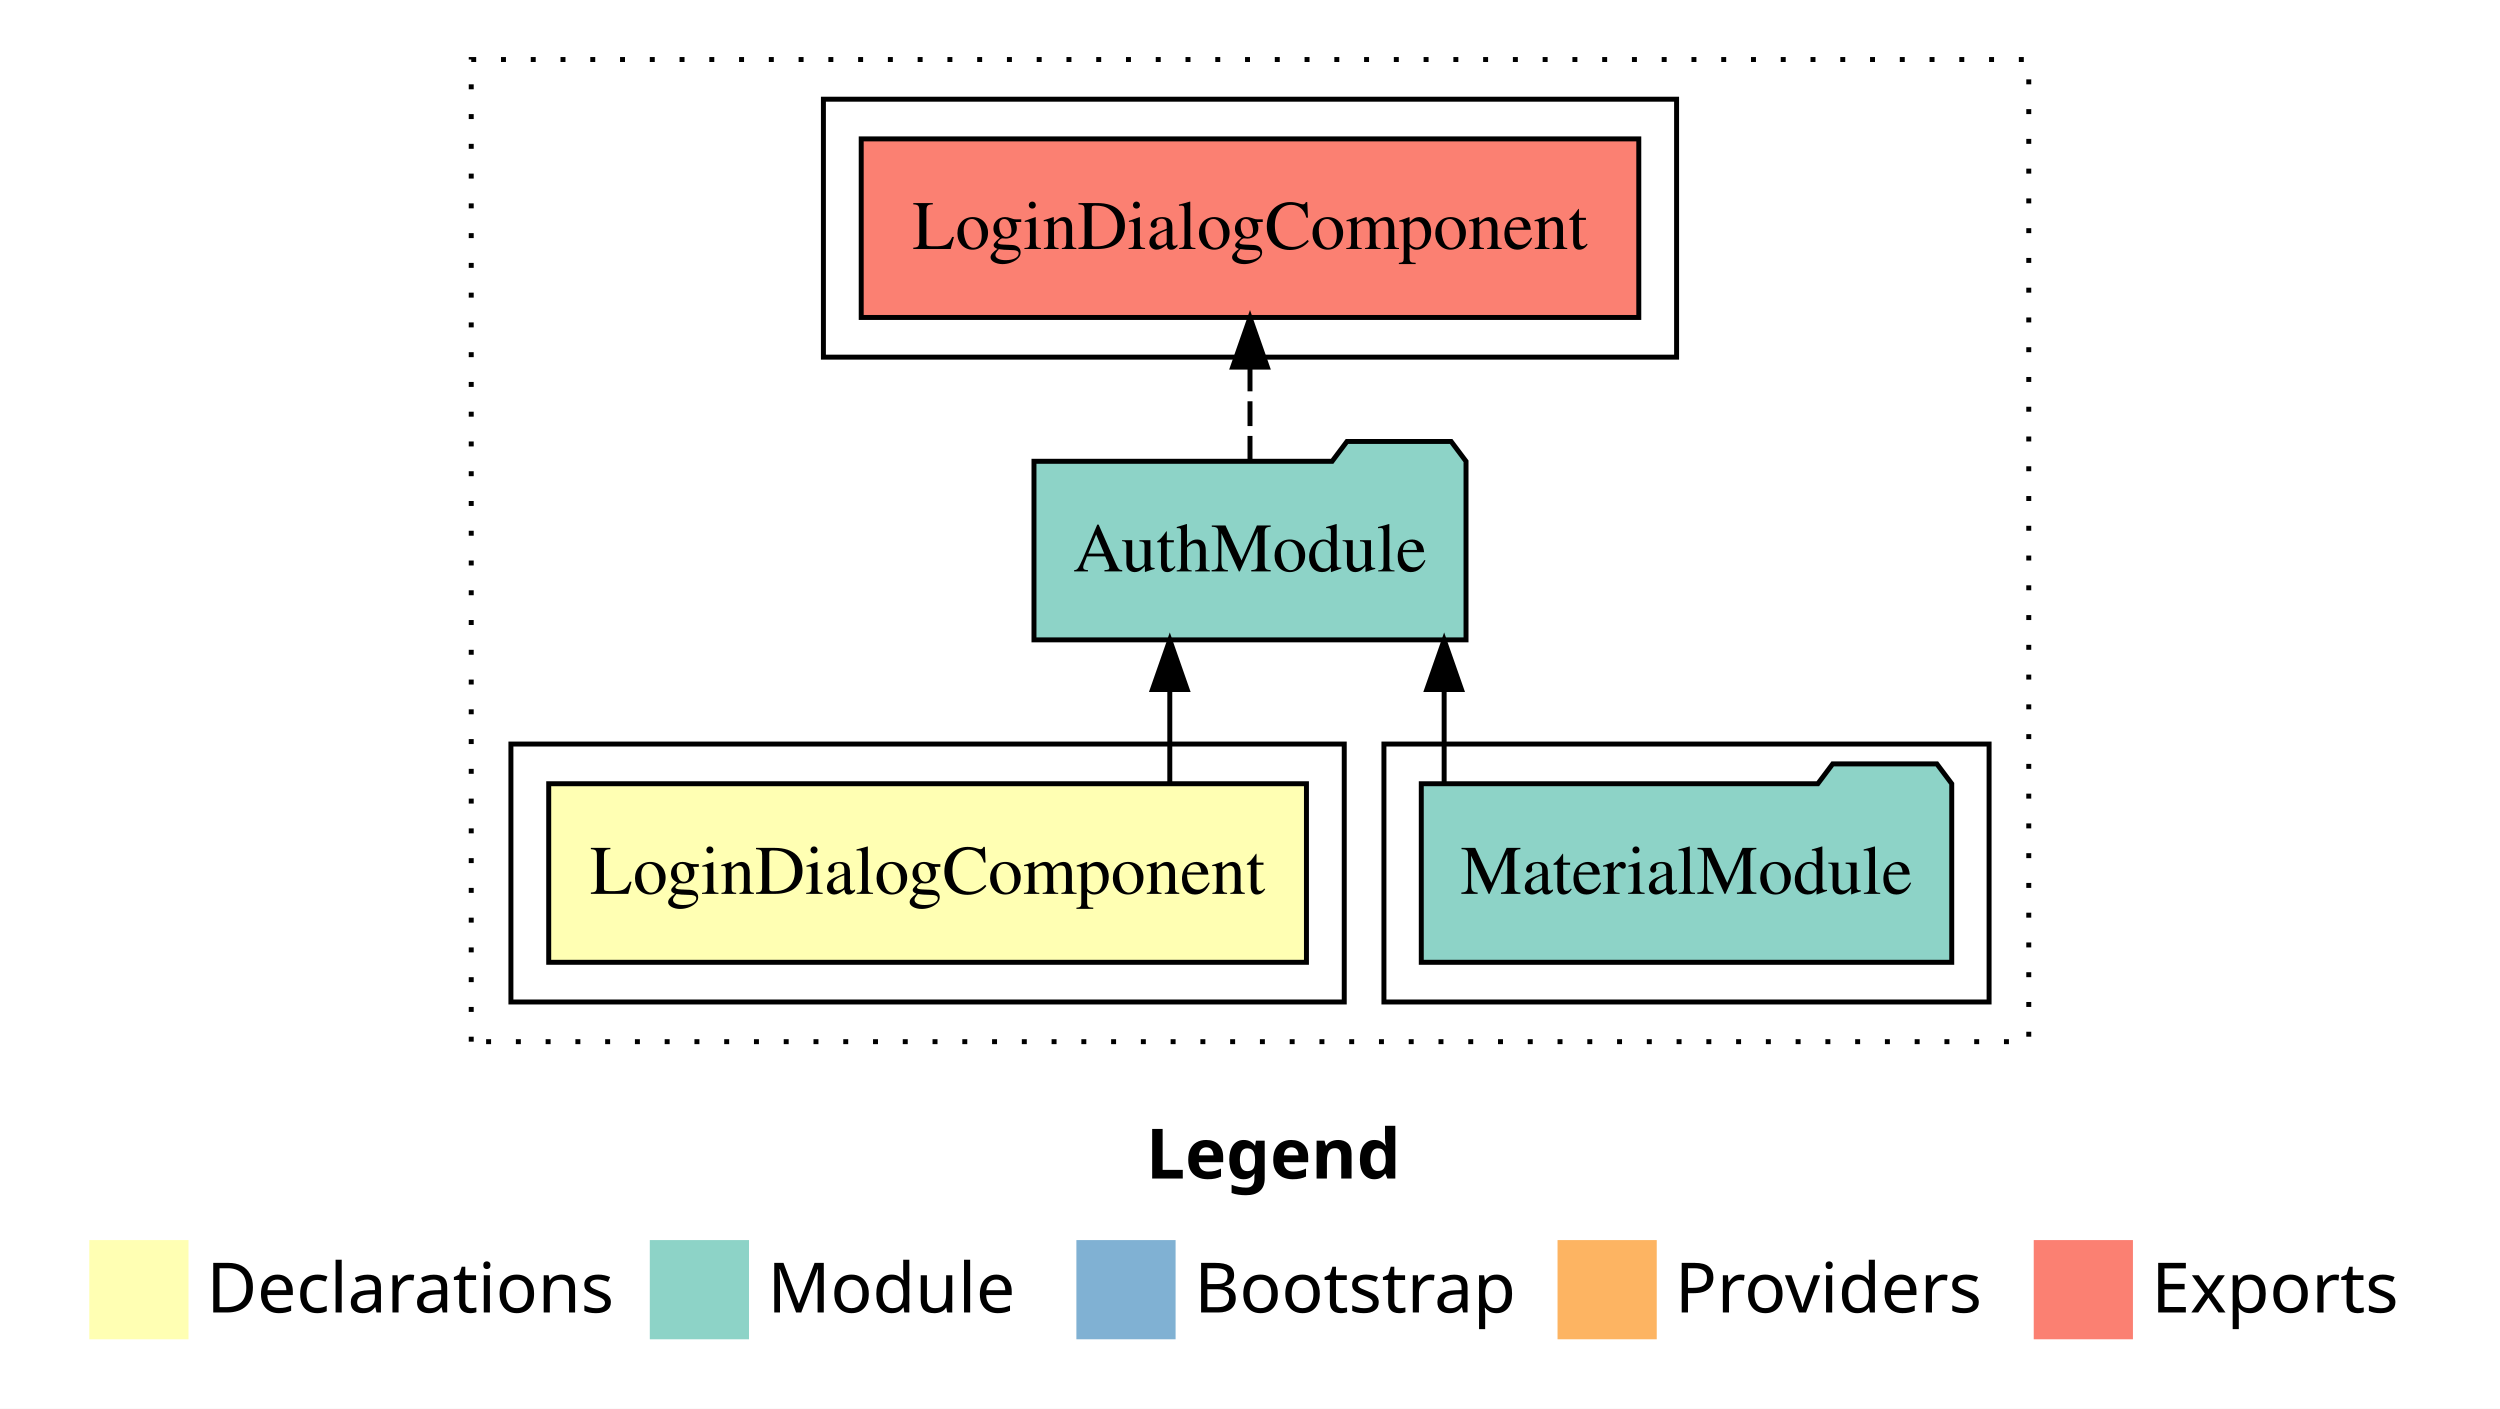
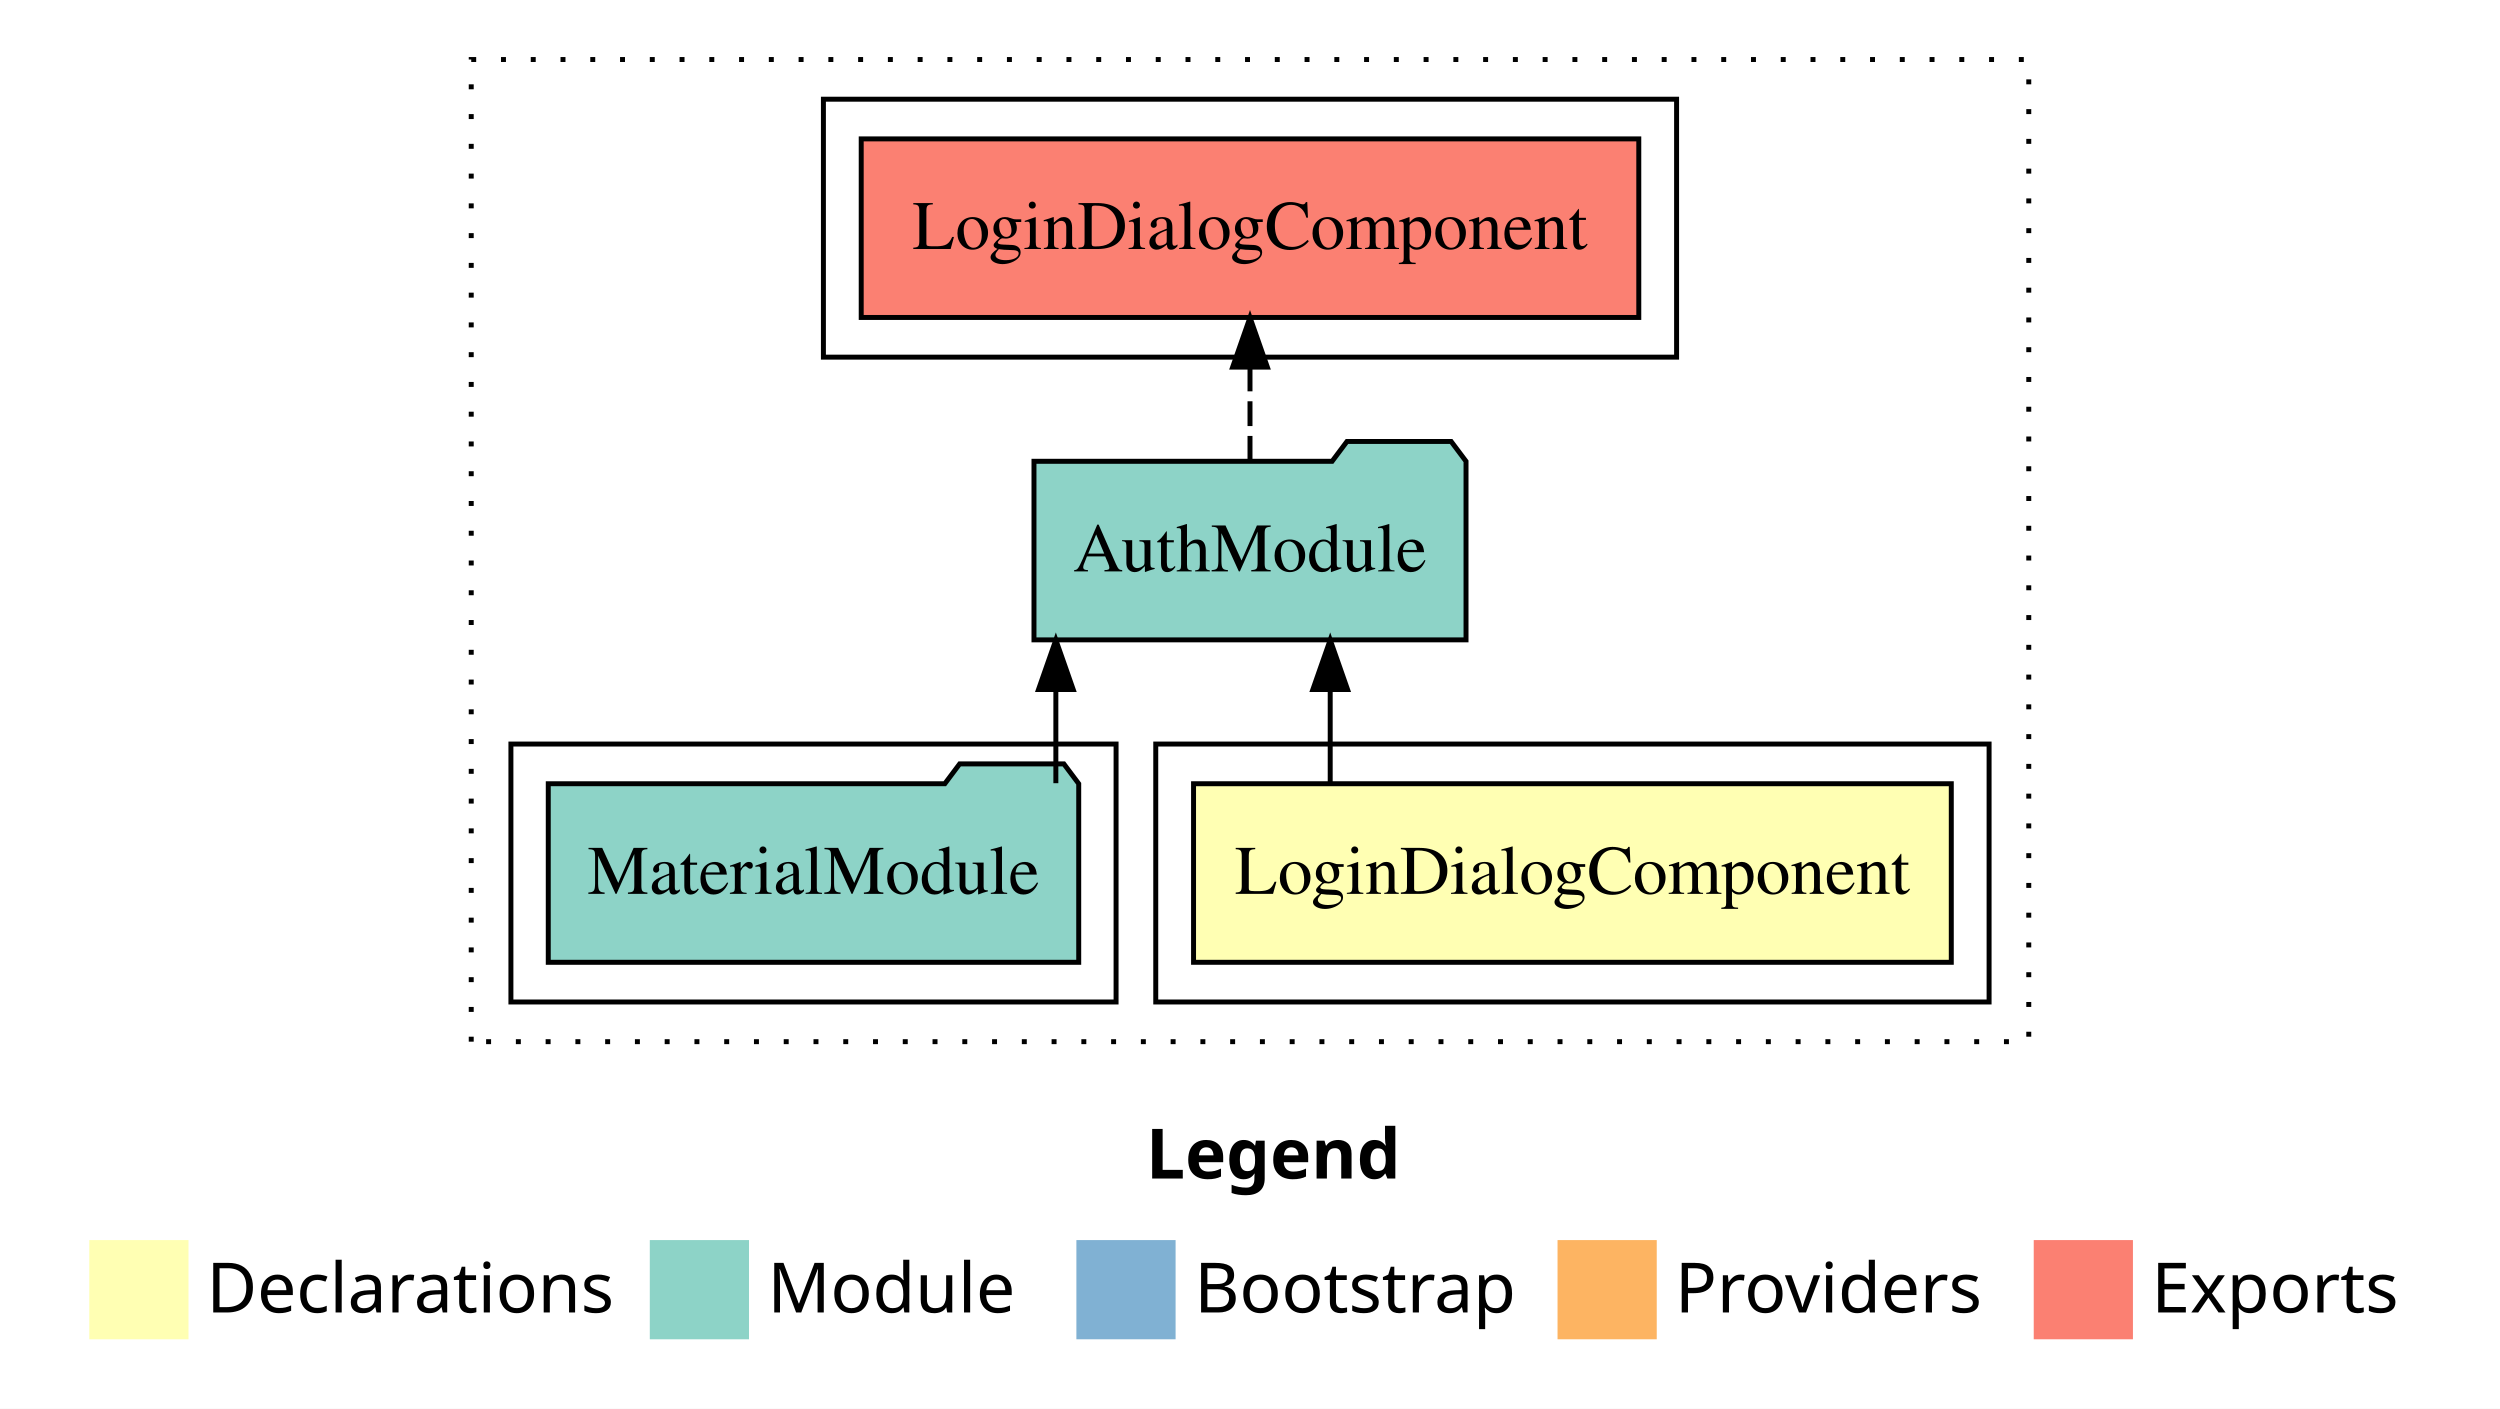
<svg xmlns="http://www.w3.org/2000/svg" width="504pt" height="284pt" viewBox="0.00 0.00 504.00 284.00">
  <g id="graph0" class="graph" transform="scale(1 1) rotate(0) translate(4 280)">
    <polygon fill="white" stroke="transparent" points="-4,4 -4,-280 500,-280 500,4 -4,4" />
    <text text-anchor="start" x="227.01" y="-42.4" font-family="sans-serif" font-weight="bold" font-size="14.00">Legend</text>
    <polygon fill="#ffffb3" stroke="transparent" points="14,-10 14,-30 34,-30 34,-10 14,-10" />
    <text text-anchor="start" x="37.63" y="-15.4" font-family="sans-serif" font-size="14.00">  Declarations</text>
    <polygon fill="#8dd3c7" stroke="transparent" points="127,-10 127,-30 147,-30 147,-10 127,-10" />
    <text text-anchor="start" x="150.73" y="-15.4" font-family="sans-serif" font-size="14.00">  Module</text>
    <polygon fill="#80b1d3" stroke="transparent" points="213,-10 213,-30 233,-30 233,-10 213,-10" />
    <text text-anchor="start" x="236.78" y="-15.4" font-family="sans-serif" font-size="14.00">  Bootstrap</text>
    <polygon fill="#fdb462" stroke="transparent" points="310,-10 310,-30 330,-30 330,-10 310,-10" />
    <text text-anchor="start" x="333.67" y="-15.4" font-family="sans-serif" font-size="14.00">  Providers</text>
    <polygon fill="#fb8072" stroke="transparent" points="406,-10 406,-30 426,-30 426,-10 406,-10" />
    <text text-anchor="start" x="429.73" y="-15.4" font-family="sans-serif" font-size="14.00">  Exports</text>
    <g id="clust1" class="cluster">
      <polygon fill="none" stroke="black" stroke-dasharray="1,5" points="91,-70 91,-268 405,-268 405,-70 91,-70" />
    </g>
-     <g id="clust4" class="cluster">
-       <polygon fill="none" stroke="black" points="275,-78 275,-130 397,-130 397,-78 275,-78" />
-     </g>
    <g id="clust5" class="cluster">
      <polygon fill="none" stroke="black" points="162,-208 162,-260 334,-260 334,-208 162,-208" />
    </g>
    <g id="clust2" class="cluster">
-       <polygon fill="none" stroke="black" points="99,-78 99,-130 267,-130 267,-78 99,-78" />
+       <polygon fill="none" stroke="black" points="229,-78 229,-130 397,-130 397,-78 229,-78" />
+     </g>
+     <g id="clust4" class="cluster">
+       <polygon fill="none" stroke="black" points="99,-78 99,-130 221,-130 221,-78 99,-78" />
    </g>
    <g id="node1" class="node">
-       <polygon fill="#ffffb3" stroke="black" points="259.38,-122 106.62,-122 106.62,-86 259.38,-86 259.38,-122" />
-       <text text-anchor="middle" x="183" y="-99.8" font-family="Times,serif" font-size="14.00">LoginDialogComponent</text>
+       <polygon fill="#ffffb3" stroke="black" points="389.38,-122 236.62,-122 236.62,-86 389.38,-86 389.38,-122" />
+       <text text-anchor="middle" x="313" y="-99.8" font-family="Times,serif" font-size="14.00">LoginDialogComponent</text>
    </g>
    <g id="node2" class="node">
      <polygon fill="#8dd3c7" stroke="black" points="291.55,-187 288.55,-191 267.55,-191 264.55,-187 204.45,-187 204.45,-151 291.55,-151 291.55,-187" />
      <text text-anchor="middle" x="248" y="-164.8" font-family="Times,serif" font-size="14.00">AuthModule</text>
    </g>
    <g id="edge1" class="edge">
-       <path fill="none" stroke="black" d="M231.83,-122.11C231.83,-122.11 231.83,-140.99 231.83,-140.99" />
-       <polygon fill="black" stroke="black" points="228.33,-140.99 231.83,-150.99 235.33,-140.99 228.33,-140.99" />
+       <path fill="none" stroke="black" d="M264.17,-122.11C264.17,-122.11 264.17,-140.99 264.17,-140.99" />
+       <polygon fill="black" stroke="black" points="260.67,-140.99 264.17,-150.99 267.67,-140.99 260.67,-140.99" />
    </g>
    <g id="node4" class="node">
      <polygon fill="#fb8072" stroke="black" points="326.38,-252 169.62,-252 169.62,-216 326.38,-216 326.38,-252" />
      <text text-anchor="middle" x="248" y="-229.8" font-family="Times,serif" font-size="14.00">LoginDialogComponent </text>
    </g>
    <g id="edge3" class="edge">
      <path fill="none" stroke="black" stroke-dasharray="5,2" d="M248,-187.11C248,-187.11 248,-205.99 248,-205.99" />
      <polygon fill="black" stroke="black" points="244.5,-205.99 248,-215.99 251.5,-205.99 244.5,-205.99" />
    </g>
    <g id="node3" class="node">
-       <polygon fill="#8dd3c7" stroke="black" points="389.47,-122 386.47,-126 365.47,-126 362.47,-122 282.53,-122 282.53,-86 389.47,-86 389.47,-122" />
-       <text text-anchor="middle" x="336" y="-99.8" font-family="Times,serif" font-size="14.00">MaterialModule</text>
+       <polygon fill="#8dd3c7" stroke="black" points="213.47,-122 210.47,-126 189.47,-126 186.47,-122 106.53,-122 106.53,-86 213.47,-86 213.47,-122" />
+       <text text-anchor="middle" x="160" y="-99.8" font-family="Times,serif" font-size="14.00">MaterialModule</text>
    </g>
    <g id="edge2" class="edge">
-       <path fill="none" stroke="black" d="M287.14,-122.11C287.14,-122.11 287.14,-140.99 287.14,-140.99" />
-       <polygon fill="black" stroke="black" points="283.64,-140.99 287.14,-150.99 290.64,-140.99 283.64,-140.99" />
+       <path fill="none" stroke="black" d="M208.86,-122.11C208.86,-122.11 208.86,-140.99 208.86,-140.99" />
+       <polygon fill="black" stroke="black" points="205.36,-140.99 208.86,-150.99 212.36,-140.99 205.36,-140.99" />
    </g>
  </g>
</svg>
